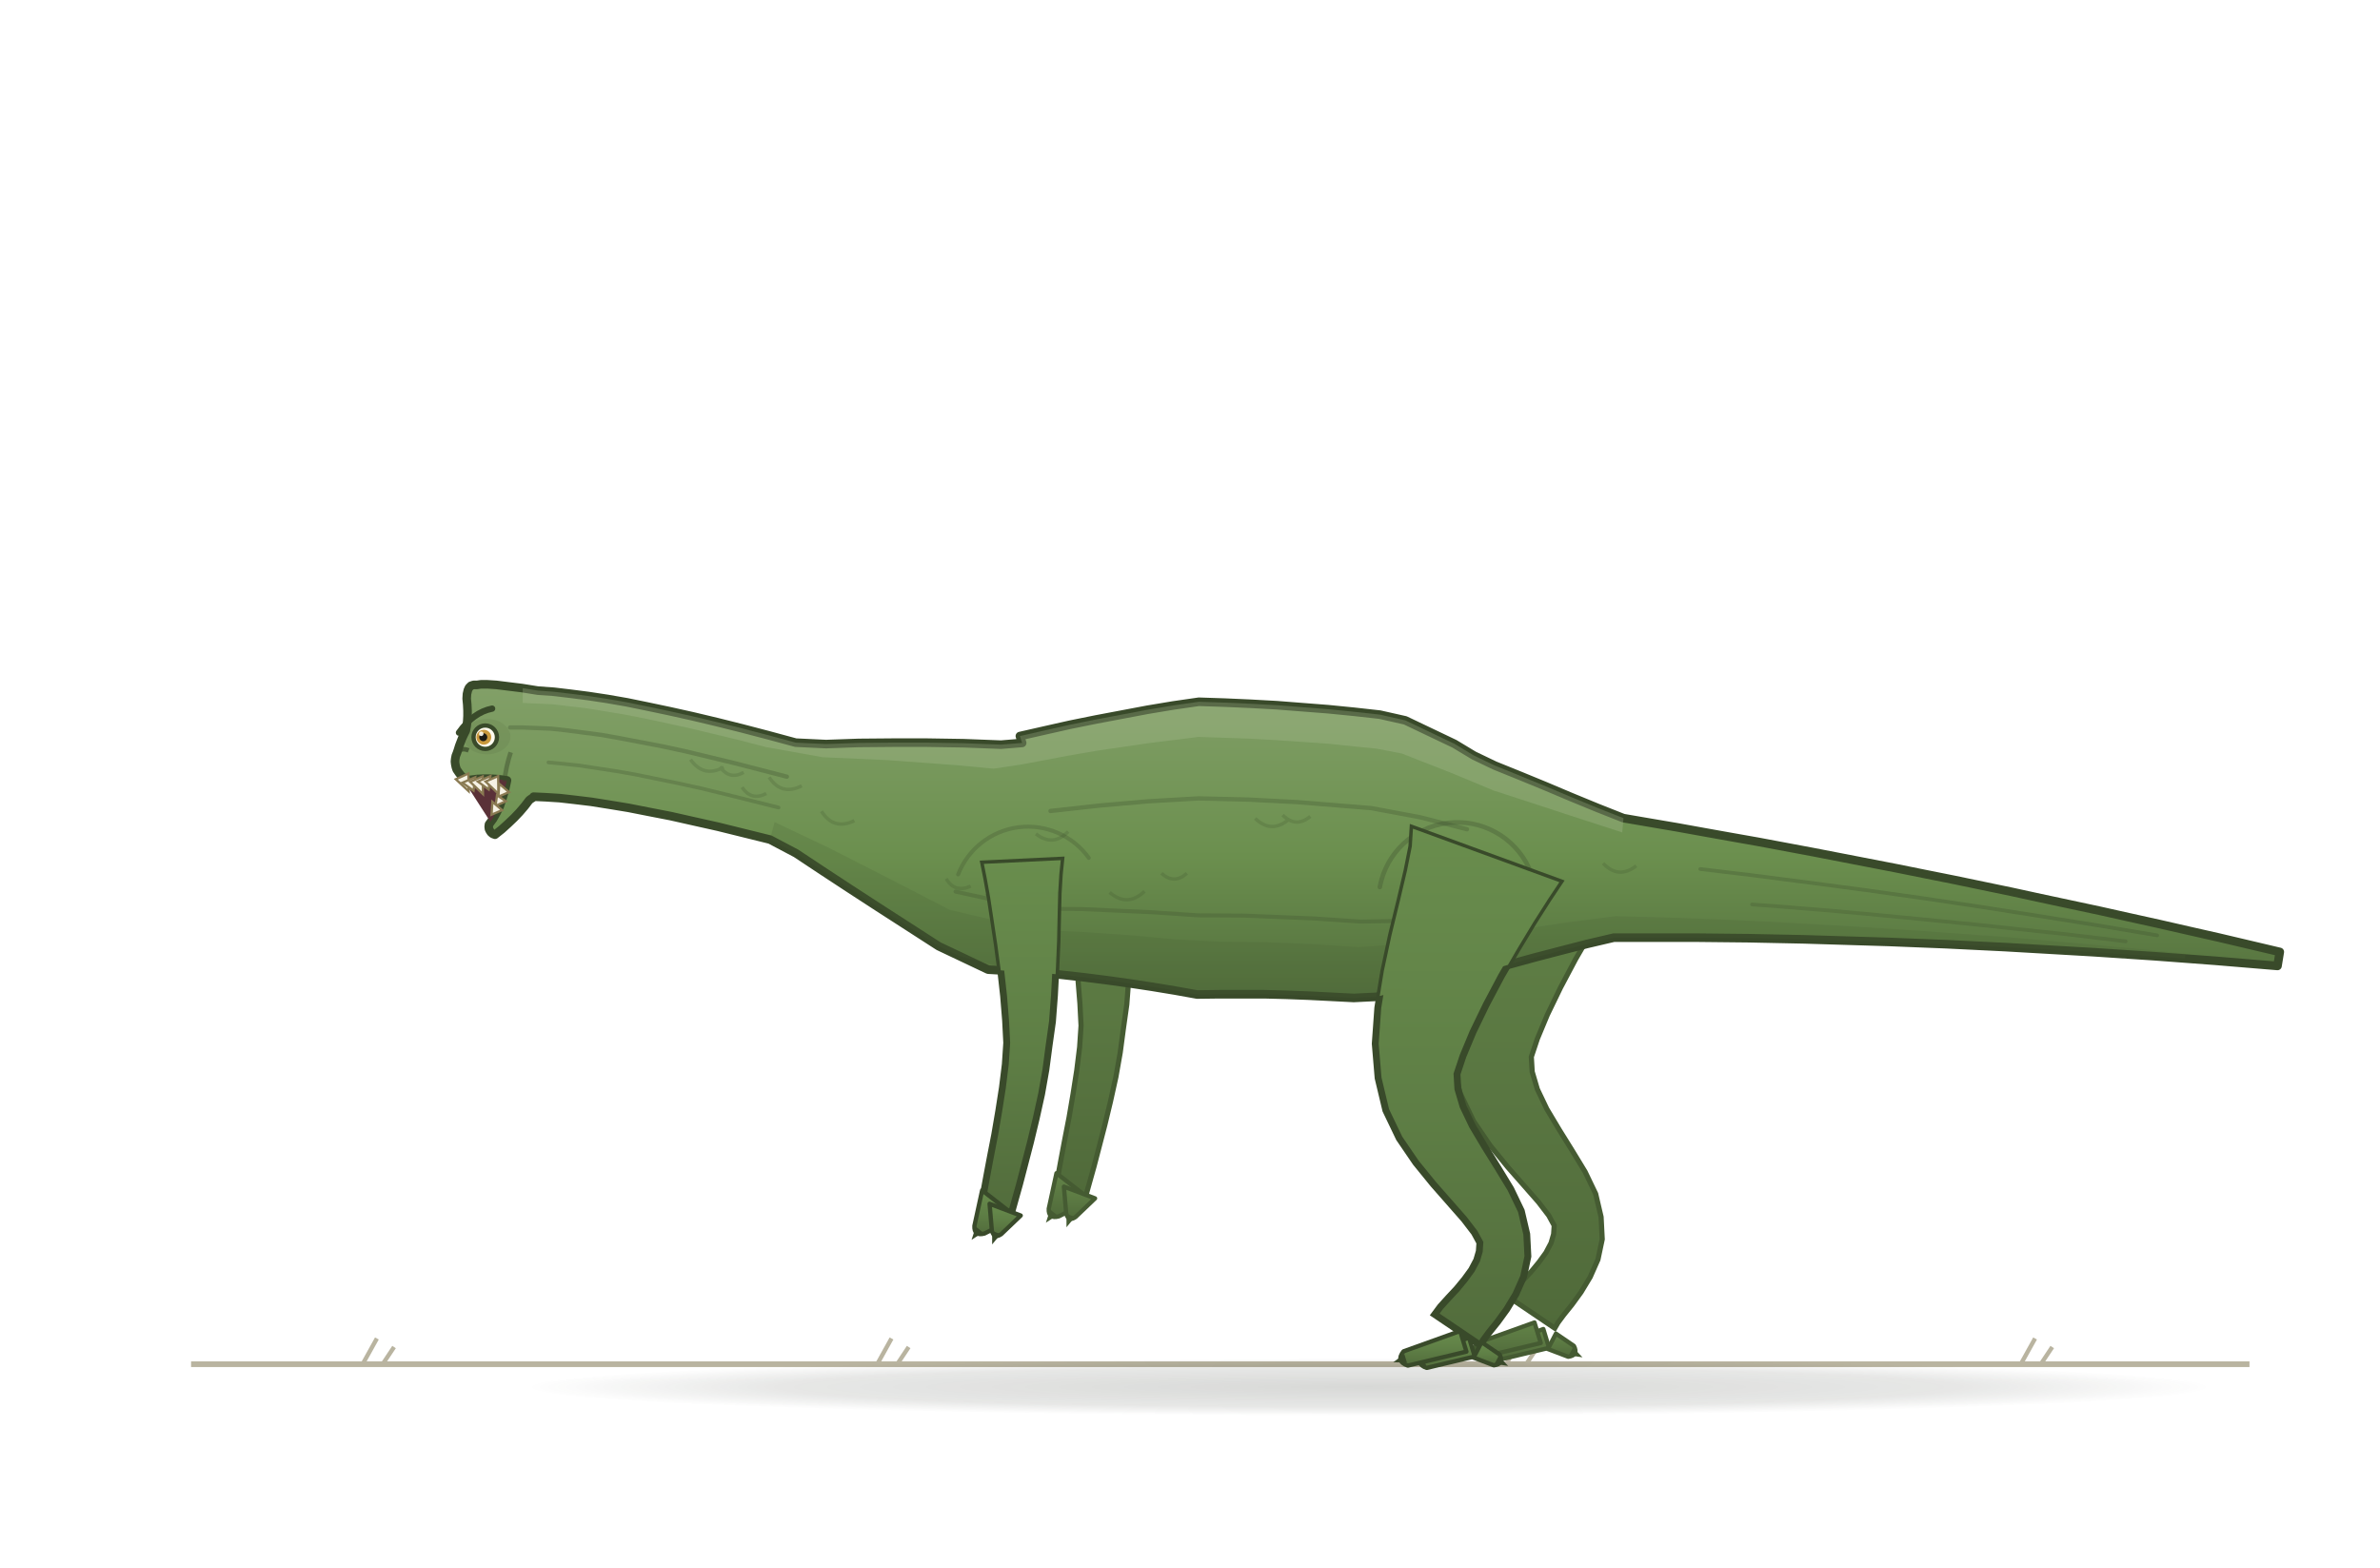
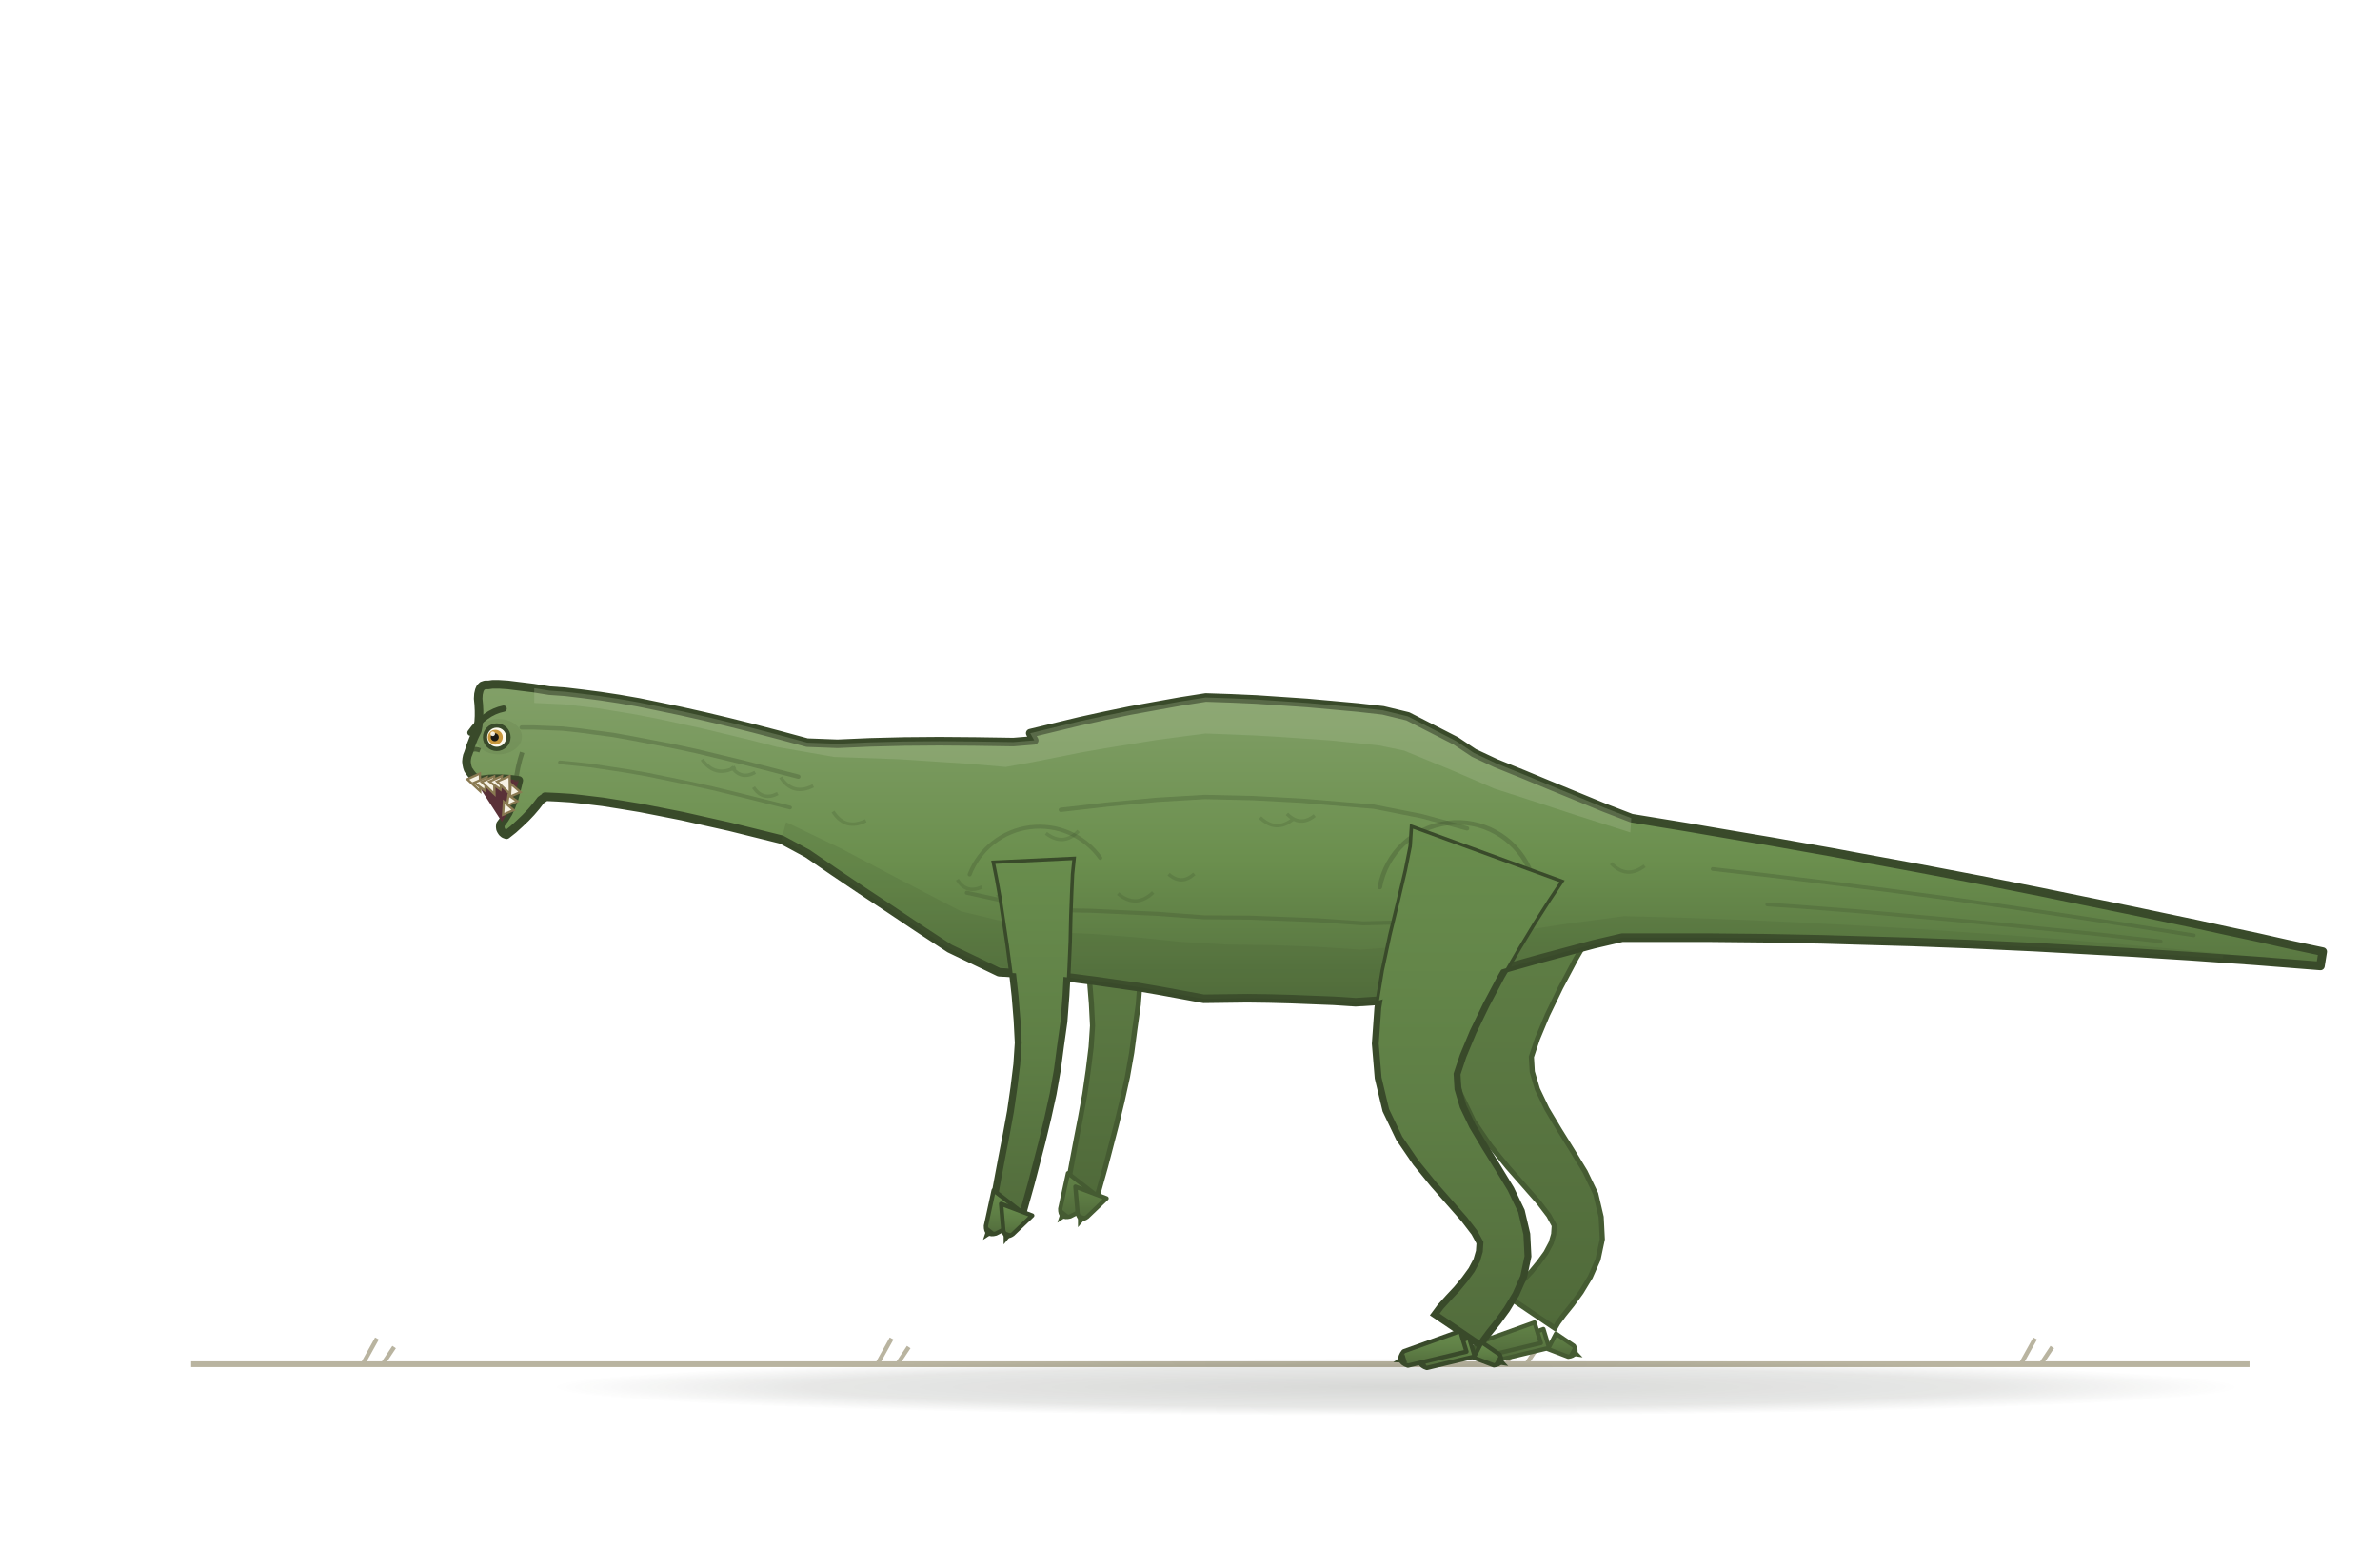
<svg xmlns="http://www.w3.org/2000/svg" viewBox="0 0 820 540" role="img" aria-label="Diploallus, a hybrid dinosaur">
-   <g transform="translate(448.9 470) scale(0.985) translate(-448.9 -470)">
+   <g transform="translate(450.3 470) scale(0.985) translate(-450.3 -470)">
    <defs>
      <clipPath id="bod-mix-diplodocus-allosaurus">
-         <path d="M790.6 325.8L780 323.3L769.4 320.8L758.8 318.4L748.3 316L737.9 313.7L727.6 311.4L717.3 309.2L707 307L696.9 304.8L686.8 302.7L676.7 300.6L666.7 298.6L656.8 296.6L647 294.7L637.2 292.8L627.4 290.9L617.8 289.1L608.2 287.3L598.6 285.6L589.1 283.9L579.7 282.2L570.3 280.6L561 279L551.9 275.4L542.9 271.7L533.9 267.9L524.9 264.2L516 260.6L508.7 257.1L501.9 253L493.3 248.9L484.7 244.8L475.8 242.8L466.8 241.8L457.7 240.9L448.7 240.2L439.7 239.5L430.6 239L421.6 238.6L412.5 238.3L403.5 239.6L394.5 241.1L385.5 242.8L376.5 244.5L367.6 246.3L358.7 248.3L349.9 250.3L350.7 252.7L343.3 253.3L330.2 252.8L317.5 252.6L305.3 252.6L293.5 252.7L282.1 253.1L271.5 252.6L261.9 250L252.7 247.6L243.9 245.4L235.5 243.4L227.4 241.6L219.8 240L212.5 238.5L205.6 237.3L199 236.3L192.8 235.5L186.9 234.8L181.3 234.4L175.7 233.5L170.8 232.9L166.8 232.4L163.7 232.2L161.4 232.2L160 232.4L158.8 232.4L157.9 232.7L157.2 233.4L156.8 234.3L156.5 235.6L156.4 237.2L156.6 239.3L156.7 241.4L156.7 243.3L156.6 245.1L156.4 246.8L156.1 248.4L155.4 249.8L154.8 251.1L154.3 252.4L153.8 253.7L153.4 255L153 256.2L152.6 257.2L152.4 258.2L152.3 259.2L152.4 260.1L152.6 261.1L152.9 262L153.8 263.3L154.6 264.3L155.5 265L156.3 265.4L157.1 265.6L157.9 265.6L160.1 265.3L162.2 265.2L164.3 265.2L166.4 265.3L168.5 265.5L170.5 265.8L169.8 269.1L168.9 272.1L168 274.8L166.8 277.2L165.6 279.3L164.2 281.2L164.1 282L164.2 282.8L164.5 283.4L164.9 284L165.5 284.5L166.3 284.8L168.7 282.9L170.9 280.9L173 278.9L174.9 276.9L176.7 274.8L178.3 272.7L179 272.2L179.5 271.9L179.9 271.6L180 271.5L180 271.5L179.8 271.5L179.8 271.5L184.1 271.7L188.9 272L194.2 272.6L200 273.3L206.3 274.3L213 275.4L220.1 276.8L227.8 278.3L235.8 280.1L244.3 282L253.2 284.2L262.5 286.5L271.6 291.3L280.8 297.4L290.4 303.7L300.4 310.2L310.8 316.9L321.5 323.8L338.8 332L356.4 333L364.5 333.8L372.5 334.7L380.4 335.7L388.3 336.8L396.2 338L404.1 339.3L411.9 340.7L419.7 340.6L427.5 340.6L435.4 340.6L443.2 340.8L451 341.1L458.9 341.5L466.7 341.9L474.7 341.5L482.9 339.3L491.2 337.2L501.3 335.4L511.7 332.9L520.7 330.3L529.8 327.8L539 325.4L548.3 323L557.7 320.8L566.9 320.8L576.3 320.8L585.7 320.8L595.2 320.9L604.8 321L614.5 321.2L624.2 321.4L634 321.7L643.9 322L653.8 322.3L663.8 322.7L673.9 323.1L684.1 323.6L694.3 324.1L704.7 324.7L715.1 325.3L725.5 325.9L736.1 326.6L746.7 327.3L757.4 328.1L768.1 328.9L778.9 329.8L789.8 330.7Z" />
+         <path d="M805.6 325.7L794.3 323.3L783.2 320.8L772 318.4L761 316L750 313.7L739.1 311.4L728.3 309.2L717.5 307L706.8 304.8L696.2 302.7L685.6 300.6L675.1 298.6L664.6 296.6L654.3 294.7L643.9 292.8L633.7 290.9L623.5 289.1L613.4 287.3L603.3 285.6L593.3 283.9L583.4 282.2L573.6 280.6L563.8 279L554.2 275.3L544.7 271.4L535.2 267.5L525.8 263.6L516.4 259.8L508.7 256.2L502.4 252L494 247.7L485.6 243.4L476.9 241.3L468 240.3L459.2 239.5L450.3 238.7L441.5 238.1L432.6 237.5L423.7 237.1L414.9 236.8L406 238.2L397.1 239.8L388.3 241.4L379.6 243.2L370.9 245.1L362.2 247.2L353.5 249.3L354.9 251.8L347.6 252.4L334.4 252.2L321.7 252.1L309.4 252.2L297.5 252.5L286.1 253L275.5 252.6L265.9 250L256.7 247.6L247.9 245.4L239.5 243.4L231.5 241.6L223.8 240L216.5 238.5L209.6 237.3L203 236.3L196.8 235.5L190.9 234.8L185.3 234.4L179.7 233.5L174.8 232.9L170.8 232.4L167.7 232.2L165.4 232.2L164 232.4L162.8 232.4L161.9 232.7L161.2 233.4L160.8 234.3L160.5 235.6L160.4 237.2L160.6 239.3L160.7 241.4L160.7 243.3L160.6 245.1L160.4 246.8L160.1 248.4L159.4 249.8L158.8 251.1L158.3 252.4L157.8 253.7L157.4 255L157 256.2L156.6 257.2L156.4 258.2L156.3 259.2L156.4 260.1L156.6 261.1L156.9 262L157.8 263.3L158.6 264.3L159.5 265L160.3 265.4L161.1 265.6L161.9 265.6L164.1 265.3L166.2 265.2L168.4 265.2L170.4 265.3L172.5 265.5L174.6 265.8L173.8 269.1L173 272.1L172 274.8L170.9 277.2L169.6 279.3L168.2 281.2L168.1 282L168.2 282.8L168.5 283.4L168.9 284L169.5 284.5L170.3 284.8L172.7 282.9L174.9 280.9L177 278.9L178.9 276.9L180.7 274.8L182.3 272.7L183 272.2L183.5 271.9L183.9 271.6L184 271.5L184 271.5L183.8 271.5L183.8 271.5L188.1 271.7L192.9 272L198.2 272.6L204 273.3L210.3 274.3L217 275.4L224.2 276.8L231.8 278.3L239.8 280.1L248.3 282L257.2 284.2L266.5 286.5L275.6 291.4L284.8 297.7L294.3 304.1L304.3 310.7L314.6 317.6L325.3 324.6L342.6 332.9L360.4 334L368.2 334.9L376 335.9L383.7 337L391.4 338.1L399 339.4L406.6 340.8L414.2 342.2L421.8 342.1L429.4 342L436.9 342.1L444.5 342.3L452.1 342.6L459.7 342.9L467.3 343.4L475.1 342.9L483.1 340.5L491.1 338.2L501.3 336.3L512.3 333.7L521.7 331L531.3 328.3L541 325.7L550.7 323.1L560.6 320.8L570.4 320.8L580.2 320.8L590.1 320.8L600.1 320.9L610.2 321L620.4 321.2L630.6 321.4L640.9 321.7L651.3 322L661.8 322.3L672.3 322.7L682.9 323.1L693.6 323.6L704.4 324.1L715.3 324.7L726.2 325.3L737.2 325.9L748.3 326.6L759.4 327.3L770.7 328.1L782 328.9L793.4 329.8L804.8 330.7Z" />
      </clipPath>
      <linearGradient id="gb-mix-diplodocus-allosaurus" x1="0" y1="0" x2="0" y2="1">
        <stop offset="0" stop-color="#82a068" />
        <stop offset="0.55" stop-color="#6b8f4e" />
        <stop offset="1" stop-color="#536f3d" />
      </linearGradient>
      <linearGradient id="gl-mix-diplodocus-allosaurus" x1="0" y1="0" x2="0" y2="1">
        <stop offset="0" stop-color="#698d4d" />
        <stop offset="0.55" stop-color="#5e7e45" />
        <stop offset="1" stop-color="#526c3c" />
      </linearGradient>
      <linearGradient id="gf-mix-diplodocus-allosaurus" x1="0" y1="0" x2="0" y2="1">
        <stop offset="0" stop-color="#628347" />
        <stop offset="0.55" stop-color="#597641" />
        <stop offset="1" stop-color="#506a3a" />
      </linearGradient>
      <radialGradient id="sh-mix-diplodocus-allosaurus">
        <stop offset="0" stop-color="#23281e" stop-opacity="0.18" />
        <stop offset="0.7" stop-color="#23281e" stop-opacity="0.11" />
        <stop offset="1" stop-color="#23281e" stop-opacity="0" />
      </radialGradient>
    </defs>
    <line x1="60" y1="470" x2="780" y2="470" stroke="#b9b4a0" stroke-width="2" />
    <path d="M120 470l5 -9 M127 470l4 -6" stroke="#b9b4a0" stroke-width="1.5" fill="none" />
    <path d="M300 470l5 -9 M307 470l4 -6" stroke="#b9b4a0" stroke-width="1.5" fill="none" />
    <path d="M520 470l5 -9 M527 470l4 -6" stroke="#b9b4a0" stroke-width="1.5" fill="none" />
    <path d="M700 470l5 -9 M707 470l4 -6" stroke="#b9b4a0" stroke-width="1.5" fill="none" />
-     <ellipse cx="472" cy="478" rx="292.8" ry="10" fill="url(#sh-mix-diplodocus-allosaurus)" />
+     <ellipse cx="481.4" cy="478" rx="297.8" ry="10" fill="url(#sh-mix-diplodocus-allosaurus)" />
    <path d="M513.4 276.7L513 282.9L511.3 291.4L508.8 302L505.9 313.9L503.2 326.5L501.1 339.3L500.2 351.9L501.2 363.9L503.9 375.2L508.6 385L514.4 393.5L520.5 401L526.3 407.6L531.3 413.3L534.9 418L536.8 421.5L536.6 424.5L535.7 427.6L533.9 431L531.5 434.3L528.7 437.7L525.8 440.8L523 443.9L521 446.6L537 457.4L538.1 455.5L540.1 452.8L543 449.2L546.2 444.8L549.4 439.5L552.1 433.4L553.6 426.3L553.2 418.5L551.3 410.4L547.6 402.7L543.1 395.3L538.5 387.9L534.2 380.7L530.9 373.8L529.1 367.7L528.8 362.5L530.9 356.2L534.4 347.8L539 338.3L544.3 328.3L550 318.5L555.5 309.4L560.6 301.4L564.6 295.4Z" fill="url(#gf-mix-diplodocus-allosaurus)" stroke="#455b32" stroke-width="1.8" />
    <path d="M533 457.7L516.8 463.7Q514.3 467 518.2 468.3L535 464.3Z" fill="url(#gf-mix-diplodocus-allosaurus)" stroke="#455b32" stroke-width="1.5" stroke-linejoin="round" />
    <path d="M517 464.5L513.2 467.3L518 467.5Z" fill="#455b32" />
    <path d="M529.9 455.4L510.1 462.5Q507.3 466 511.6 467.5L532.1 462.6Z" fill="url(#gf-mix-diplodocus-allosaurus)" stroke="#455b32" stroke-width="1.5" stroke-linejoin="round" />
    <path d="M510.4 463.5L506.5 466.3L511.3 466.5Z" fill="#455b32" />
    <path d="M534.6 464.7L541.7 467.4Q545.4 466.9 543.7 463.6L537.4 459.3Z" fill="url(#gf-mix-diplodocus-allosaurus)" stroke="#455b32" stroke-width="1.5" stroke-linejoin="round" />
    <path d="M541.9 466.9L546.7 467.6L543.4 464.1Z" fill="#455b32" />
-     <path d="M390.2 287.7L389.7 292.6L389.3 299.2L389.1 307.2L388.9 316.1L388.5 325.5L388 335L387.3 344.2L386.1 352.7L385 361L383.5 369.5L381.6 378.1L379.6 386.4L377.6 394.1L375.8 401L374.2 406.7L373 411L362.5 408.8L363.2 404.3L364.3 398.3L365.6 391.4L367.1 383.7L368.5 375.5L369.8 367.2L370.8 359.1L371.3 351.6L370.9 343.8L370.2 335.2L369.2 326.2L368 317.2L366.7 308.6L365.5 300.7L364.3 294L363.3 289Z" fill="url(#gf-mix-diplodocus-allosaurus)" stroke="#455b32" stroke-width="1.8" />
-     <path d="M362.7 403.2L360 415.6Q359.8 419.3 363.5 418.3L374.8 412.6Z" fill="url(#gf-mix-diplodocus-allosaurus)" stroke="#455b32" stroke-width="1.5" stroke-linejoin="round" />
-     <path d="M360.5 415.9L359 420.5L363 417.9Z" fill="#455b32" />
-     <path d="M365.3 407.9L366.1 417.3Q366.9 420.3 369.4 418.5L376.2 412Z" fill="url(#gf-mix-diplodocus-allosaurus)" stroke="#455b32" stroke-width="1.5" stroke-linejoin="round" />
-     <path d="M366.2 417.4L366.2 422.1L369.2 418.5Z" fill="#455b32" />
-     <path d="M790.6 325.8L780 323.3L769.4 320.8L758.8 318.4L748.3 316L737.9 313.7L727.6 311.4L717.3 309.2L707 307L696.9 304.8L686.8 302.7L676.7 300.6L666.7 298.6L656.8 296.6L647 294.7L637.2 292.8L627.4 290.9L617.8 289.1L608.2 287.3L598.6 285.6L589.1 283.9L579.7 282.2L570.3 280.6L561 279L551.9 275.4L542.9 271.7L533.9 267.9L524.9 264.2L516 260.6L508.7 257.1L501.9 253L493.3 248.9L484.7 244.8L475.8 242.8L466.8 241.8L457.7 240.9L448.7 240.2L439.7 239.5L430.6 239L421.6 238.6L412.5 238.3L403.5 239.6L394.5 241.1L385.5 242.8L376.5 244.5L367.6 246.3L358.7 248.3L349.9 250.3L350.7 252.7L343.3 253.3L330.2 252.8L317.5 252.6L305.3 252.6L293.5 252.7L282.1 253.1L271.5 252.6L261.9 250L252.7 247.6L243.9 245.4L235.5 243.4L227.4 241.6L219.8 240L212.5 238.5L205.6 237.3L199 236.3L192.8 235.5L186.9 234.8L181.3 234.4L175.7 233.5L170.8 232.9L166.8 232.4L163.7 232.2L161.4 232.2L160 232.4L158.8 232.4L157.9 232.7L157.2 233.4L156.8 234.3L156.5 235.6L156.4 237.2L156.6 239.3L156.7 241.4L156.7 243.3L156.6 245.1L156.4 246.8L156.1 248.4L155.4 249.8L154.8 251.1L154.3 252.4L153.8 253.7L153.4 255L153 256.2L152.6 257.2L152.4 258.2L152.3 259.2L152.4 260.1L152.6 261.1L152.9 262L153.8 263.3L154.6 264.3L155.5 265L156.3 265.4L157.1 265.6L157.9 265.6L160.1 265.3L162.2 265.2L164.3 265.2L166.4 265.3L168.5 265.5L170.5 265.8L169.8 269.1L168.9 272.1L168 274.8L166.8 277.2L165.6 279.3L164.2 281.2L164.1 282L164.2 282.8L164.5 283.4L164.9 284L165.5 284.5L166.3 284.8L168.7 282.9L170.9 280.9L173 278.9L174.9 276.9L176.7 274.8L178.3 272.7L179 272.2L179.5 271.9L179.9 271.6L180 271.5L180 271.5L179.8 271.5L179.8 271.5L184.1 271.7L188.9 272L194.2 272.6L200 273.3L206.3 274.3L213 275.4L220.1 276.8L227.8 278.3L235.8 280.1L244.3 282L253.2 284.2L262.5 286.5L271.6 291.3L280.8 297.4L290.4 303.7L300.4 310.2L310.8 316.9L321.5 323.8L338.8 332L356.4 333L364.5 333.8L372.5 334.7L380.4 335.7L388.3 336.8L396.2 338L404.1 339.3L411.9 340.7L419.7 340.6L427.5 340.6L435.4 340.6L443.2 340.8L451 341.1L458.9 341.5L466.7 341.9L474.7 341.5L482.9 339.3L491.2 337.2L501.3 335.4L511.7 332.9L520.7 330.3L529.8 327.8L539 325.4L548.3 323L557.7 320.8L566.9 320.8L576.3 320.8L585.7 320.8L595.2 320.9L604.8 321L614.5 321.2L624.2 321.4L634 321.7L643.9 322L653.8 322.3L663.8 322.7L673.9 323.1L684.1 323.6L694.3 324.1L704.7 324.7L715.1 325.3L725.5 325.9L736.1 326.6L746.7 327.3L757.4 328.1L768.1 328.9L778.9 329.8L789.8 330.7Z" fill="url(#gb-mix-diplodocus-allosaurus)" stroke="#394a2a" stroke-width="3" stroke-linejoin="round" />
+     <path d="M394.2 287.7L393.7 292.6L393.4 299.2L393.1 307.2L392.9 316.1L392.5 325.5L392 335L391.3 344.2L390.1 352.7L389 361L387.5 369.5L385.6 378.1L383.6 386.4L381.6 394.1L379.8 401L378.2 406.7L377 411L366.5 408.8L367.2 404.3L368.3 398.3L369.6 391.4L371.1 383.7L372.6 375.5L373.8 367.2L374.8 359.1L375.3 351.6L374.9 343.8L374.2 335.2L373.2 326.2L372 317.2L370.7 308.6L369.5 300.7L368.3 294L367.3 289Z" fill="url(#gf-mix-diplodocus-allosaurus)" stroke="#455b32" stroke-width="1.8" />
+     <path d="M366.7 403.2L364 415.6Q363.9 419.3 367.5 418.3L378.8 412.6Z" fill="url(#gf-mix-diplodocus-allosaurus)" stroke="#455b32" stroke-width="1.5" stroke-linejoin="round" />
+     <path d="M364.5 415.9L363 420.5L367 417.9Z" fill="#455b32" />
+     <path d="M369.3 407.9L370.1 417.3Q370.9 420.3 373.4 418.5L380.2 412Z" fill="url(#gf-mix-diplodocus-allosaurus)" stroke="#455b32" stroke-width="1.5" stroke-linejoin="round" />
+     <path d="M370.2 417.4L370.2 422.1L373.2 418.5Z" fill="#455b32" />
+     <path d="M805.6 325.7L794.3 323.3L783.2 320.8L772 318.4L761 316L750 313.7L739.1 311.4L728.3 309.2L717.5 307L706.8 304.8L696.2 302.7L685.6 300.6L675.1 298.6L664.6 296.6L654.3 294.7L643.9 292.8L633.7 290.9L623.5 289.1L613.4 287.3L603.3 285.6L593.3 283.9L583.4 282.2L573.6 280.6L563.8 279L554.2 275.3L544.7 271.4L535.2 267.5L525.8 263.6L516.4 259.8L508.7 256.2L502.4 252L494 247.7L485.6 243.4L476.9 241.3L468 240.3L459.2 239.5L450.3 238.7L441.5 238.1L432.6 237.5L423.7 237.1L414.9 236.8L406 238.2L397.1 239.8L388.3 241.4L379.6 243.2L370.9 245.1L362.2 247.2L353.5 249.3L354.9 251.8L347.6 252.4L334.4 252.2L321.7 252.1L309.4 252.2L297.5 252.5L286.1 253L275.5 252.6L265.9 250L256.7 247.6L247.9 245.4L239.5 243.4L231.5 241.6L223.8 240L216.5 238.5L209.6 237.3L203 236.3L196.8 235.5L190.9 234.8L185.3 234.4L179.7 233.5L174.8 232.9L170.8 232.4L167.7 232.2L165.4 232.2L164 232.4L162.8 232.4L161.9 232.7L161.2 233.4L160.8 234.3L160.5 235.6L160.4 237.2L160.6 239.3L160.7 241.4L160.7 243.3L160.6 245.1L160.4 246.8L160.1 248.4L159.4 249.8L158.8 251.1L158.3 252.4L157.8 253.7L157.4 255L157 256.2L156.6 257.2L156.4 258.2L156.3 259.2L156.4 260.1L156.6 261.1L156.9 262L157.8 263.3L158.6 264.3L159.5 265L160.3 265.4L161.1 265.6L161.9 265.6L164.1 265.3L166.2 265.2L168.4 265.2L170.4 265.3L172.5 265.5L174.6 265.8L173.8 269.1L173 272.1L172 274.8L170.9 277.2L169.6 279.3L168.2 281.2L168.1 282L168.2 282.8L168.5 283.4L168.9 284L169.5 284.5L170.3 284.8L172.7 282.9L174.9 280.9L177 278.9L178.9 276.9L180.7 274.8L182.3 272.7L183 272.2L183.5 271.9L183.9 271.6L184 271.5L184 271.5L183.8 271.5L183.8 271.5L188.1 271.7L192.9 272L198.2 272.6L204 273.3L210.3 274.3L217 275.4L224.2 276.8L231.8 278.3L239.8 280.1L248.3 282L257.2 284.2L266.5 286.5L275.6 291.4L284.8 297.7L294.3 304.1L304.3 310.7L314.6 317.6L325.3 324.6L342.6 332.9L360.4 334L368.2 334.9L376 335.9L383.7 337L391.4 338.1L399 339.4L406.6 340.8L414.2 342.2L421.8 342.1L429.4 342L436.9 342.1L444.5 342.3L452.1 342.6L459.7 342.9L467.3 343.4L475.1 342.9L483.1 340.5L491.1 338.2L501.3 336.3L512.3 333.7L521.7 331L531.3 328.3L541 325.7L550.7 323.1L560.6 320.8L570.4 320.8L580.2 320.8L590.1 320.8L600.1 320.9L610.2 321L620.4 321.2L630.6 321.4L640.9 321.7L651.3 322L661.8 322.3L672.3 322.7L682.9 323.1L693.6 323.6L704.4 324.1L715.3 324.7L726.2 325.3L737.2 325.9L748.3 326.6L759.4 327.3L770.7 328.1L782 328.9L793.4 329.8L804.8 330.7Z" fill="url(#gb-mix-diplodocus-allosaurus)" stroke="#394a2a" stroke-width="3" stroke-linejoin="round" />
    <g clip-path="url(#bod-mix-diplodocus-allosaurus)">
-       <path d="M757.3 328.3L736 326.9L715 325.6L694.3 324.5L673.9 323.6L653.7 322.8L633.9 322.2L614.4 321.8L595.2 321.6L576.2 321.5L557.6 321.6L538.9 326.4L520.7 331.7L501.2 337L482.7 341.1L466.6 343.9L450.9 343.1L435.3 342.7L419.7 342.6L404.1 341.3L388.4 338.7L372.6 336.5L356.6 334.6L321.1 325.2L300.1 311.4L280.6 298.3L262.3 287.2L264.1 280.4L283.1 289.4L303.5 299.8L325.4 311.1L355.3 318.1L371.6 318.8L387.8 319.9L404 321.4L420.1 322.2L436.1 322.4L452.2 323.1L468.4 324.1L484.8 323L502.6 321.3L521.5 318.5L539.7 315.7L558.3 313.3L576.9 313.8L595.8 314.5L615 315.4L634.6 316.5L654.4 317.7L674.4 319.1L694.8 320.6L715.5 322.4L736.4 324.3L757.6 326.4Z" fill="#475d34" opacity="0.2" />
-       <path d="M561.1 278.2L543 270.6L525 262.9L516.1 259.1L502.1 251.4L484.9 242.9L476 240.8L457.9 238.9L439.8 237.5L430.7 237L412.5 236.2L394.4 239.2L376.5 242.7L367.5 244.5L349.8 248.7L343.7 251.9L330.6 251.5L305.6 251.5L282.3 252.4L262.1 249.3L252.9 246.9L235.6 242.7L219.9 239.3L212.6 237.8L199.1 235.6L187 234.1L176 233.5L176 238.7L186.6 239.2L198.5 240.6L211.8 242.8L219 244.2L234.6 247.6L251.7 251.7L260.9 254.1L280.9 257.7L303.5 258.7L327.9 260.5L340.7 261.7L350.7 260.2L368.2 256.9L377 255.4L394.7 252.8L412.4 250.6L430.3 251.2L439.2 251.7L456.9 252.9L474.7 254.7L483.5 256.4L500.6 263.1L515.5 269.3L524.4 272.2L542.4 278.1L560.6 284Z" fill="#b4c59f" opacity="0.26" />
+       <path d="M770.6 328.3L748.2 326.9L726.1 325.6L704.4 324.5L682.9 323.6L661.7 322.8L640.8 322.2L620.3 321.8L600.1 321.6L580.1 321.5L560.5 321.6L540.9 326.8L521.7 332.3L501.1 337.9L482.8 342.4L467.1 345.4L452 344.6L436.9 344.2L421.7 344.2L406.7 342.8L391.4 340.1L376.1 337.7L360.5 335.7L324.8 326L303.9 311.9L284.5 298.6L266.3 287.2L268.1 280.4L287.1 289.5L307.4 300.2L329.3 311.6L359.2 318.8L375 319.5L390.8 320.7L406.5 322.3L422.1 323.2L437.8 323.4L453.4 324L469.1 325L485 323.8L502.6 321.9L522.5 318.8L541.6 315.9L561.2 313.3L580.8 313.8L600.7 314.5L620.9 315.4L641.5 316.5L662.3 317.7L683.4 319.1L704.8 320.6L726.6 322.4L748.6 324.3L770.9 326.4Z" fill="#475d34" opacity="0.2" />
+       <path d="M563.8 278.2L544.8 270.3L525.9 262.3L516.5 258.3L502.6 250.3L485.8 241.4L477.1 239.3L459.3 237.4L441.6 236L432.7 235.4L414.9 234.7L397.1 237.8L379.5 241.4L370.8 243.3L353.4 247.6L348 251L334.8 250.8L309.7 251.1L286.4 252.3L266.1 249.3L256.9 246.9L239.6 242.7L223.9 239.3L216.6 237.8L203.1 235.6L191 234.1L180 233.5L180 238.7L190.6 239.2L202.5 240.6L215.8 242.8L223 244.2L238.6 247.6L255.7 251.7L264.9 254.1L284.9 257.6L307.6 258.4L332 260L344.9 261.1L354.4 259.4L371.5 256L380.1 254.5L397.4 251.7L414.8 249.4L432.2 250.1L440.9 250.6L458.3 251.8L475.7 253.6L484.3 255.4L501.1 262.3L515.9 268.7L525.3 271.7L544.2 277.9L563.4 284Z" fill="#b4c59f" opacity="0.26" />
    </g>
    <g clip-path="url(#bod-mix-diplodocus-allosaurus)">
      <g fill="none" stroke="#394a2a" stroke-width="1.2" opacity="0.2">
-         <path d="M292 279.9Q284.8 283.4 280.5 276.6" />
-         <path d="M332.7 302.8Q327.2 305.3 324.1 300.2" />
-         <path d="M261.2 270.4Q256 273.1 252.7 268.2" />
-         <path d="M393.5 304.6Q387.5 310.3 381.3 305" />
-         <path d="M408.3 298.3Q403.9 302.3 399.4 298.3" />
-         <path d="M565.5 295.7Q559.3 300.5 553.9 294.8" />
-         <path d="M443.8 279.6Q437.8 284.5 432.2 279.1" />
-         <path d="M347.2 306.8Q342 310.2 338.1 305.4" />
-         <path d="M519 313.5Q512.6 318.6 506.9 312.8" />
-         <path d="M253.3 263Q248.3 265.8 245 261" />
-         <path d="M246.3 261.2Q239.3 265 234.7 258.5" />
-         <path d="M366.8 283.7Q361.5 289.2 355.5 284.5" />
-         <path d="M273.6 267.7Q266.5 271.3 262.2 264.7" />
-         <path d="M451.5 278.4Q446.4 282.6 441.8 277.9" />
+         <path d="M296 279.9Q288.8 283.4 284.5 276.7" />
+         <path d="M336.6 303.1Q331.1 305.6 328 300.5" />
+         <path d="M265.2 270.4Q260 273.1 256.7 268.2" />
+         <path d="M396.5 305Q390.5 310.7 384.2 305.4" />
+         <path d="M410.9 298.5Q406.4 302.6 401.9 298.6" />
+         <path d="M568.4 295.7Q562.1 300.5 556.7 294.8" />
+         <path d="M445.5 279.3Q439.5 284.2 433.9 278.8" />
+         <path d="M351.2 307.1Q346 310.6 342 305.7" />
+         <path d="M519.5 313.9Q513.1 319 507.4 313.2" />
+         <path d="M257.3 263Q252.3 265.8 249 261" />
+         <path d="M250.4 261.2Q243.3 265 238.7 258.5" />
+         <path d="M370.4 283.5Q365.1 289 359 284.3" />
+         <path d="M277.6 267.7Q270.5 271.3 266.2 264.7" />
+         <path d="M453 278.1Q447.9 282.2 443.3 277.5" />
      </g>
      <g fill="none" stroke="#394a2a" stroke-linecap="round">
-         <path d="M268.4 264.5L249.8 259.7L232.8 255.6L224.9 253.9L210.3 251.1L203.6 249.9L191.4 248.3L185.9 247.7L176 247.3L171.6 247.3" stroke-width="1.5" opacity="0.3" />
-         <path d="M265.5 275.3L247.1 270.7L238.5 268.6L230.3 266.8L215.2 263.7L208.3 262.5L195.8 260.6L190.2 260L185 259.5" stroke-width="1.3" opacity="0.26" />
-         <path d="M506.3 282.9L489.9 278.7L472.8 275.5L446.9 273.4L429.6 272.5L412.3 272.1L395 273.1L377.8 274.6L360.6 276.5" stroke-width="1.5" opacity="0.28" />
-         <path d="M485.7 314.9L469.2 315.2L452.9 314.1L428.4 313.1L412.1 313L395.8 311.9L371.2 310.8L354.7 310.7L327.4 304.7" stroke-width="1.4" opacity="0.26" />
-         <path d="M747.7 320L726.8 316.5L706.2 313.2L685.8 310L665.7 307L645.9 304.2L626.3 301.6L607 299.1L587.9 296.8" stroke-width="1.3" opacity="0.28" />
-         <path d="M736.7 322.1L715.8 319.6L695.2 317.4L685 316.3L664.8 314.3L644.9 312.4L635.1 311.5L615.6 309.9L606 309.2" stroke-width="1.3" opacity="0.24" />
+         <path d="M272.4 264.5L253.8 259.7L236.8 255.6L228.9 253.9L214.3 251.1L207.6 249.9L195.5 248.3L189.9 247.7L180 247.3L175.6 247.3" stroke-width="1.5" opacity="0.3" />
+         <path d="M269.5 275.3L251.1 270.7L242.5 268.6L234.3 266.8L219.2 263.7L212.3 262.5L199.8 260.6L194.2 260L189 259.5" stroke-width="1.3" opacity="0.26" />
+         <path d="M506.3 282.6L490.4 278.3L473.7 275L448.4 272.9L431.5 272L414.6 271.6L397.8 272.6L380.9 274.2L364.2 276.1" stroke-width="1.5" opacity="0.28" />
+         <path d="M486 315.4L469.9 315.8L454 314.7L430.2 313.8L414.4 313.7L398.5 312.5L374.6 311.4L358.6 311.1L331.3 305.1" stroke-width="1.4" opacity="0.26" />
+         <path d="M760.5 320L738.4 316.5L716.7 313.2L695.3 310L674.1 307L653.2 304.2L632.6 301.6L612.3 299.1L592.2 296.8" stroke-width="1.3" opacity="0.28" />
+         <path d="M748.9 322.1L726.9 319.6L705.2 317.4L694.5 316.3L673.3 314.3L652.3 312.4L642 311.5L621.5 309.9L611.3 309.2" stroke-width="1.3" opacity="0.24" />
        <path d="M475.8 303.1A27.6 27.6 0 0 1 528 296.5" stroke-width="1.6" opacity="0.3" />
-         <path d="M328.3 298.7A26.2 26.2 0 0 1 374 292.9" stroke-width="1.4" opacity="0.26" />
+         <path d="M332.3 298.7A26.2 26.2 0 0 1 378 292.9" stroke-width="1.4" opacity="0.26" />
      </g>
    </g>
-     <path d="M170.5 265.8L168.5 265.5L166.4 265.3L164.3 265.2L162.2 265.2L160.1 265.3L157.9 265.6L157.1 265.6L156.3 265.4L155.5 265L154.6 264.3L153.8 263.3L152.9 262L164.7 280.3L165.7 278.7L166.6 276.7L167.6 274.5L168.6 271.9L169.6 269L170.5 265.8Z" fill="#5a3138" />
-     <path d="M169.6 266.2Q170.1 261.1 171.8 256" fill="none" stroke="#394a2a" stroke-width="1.6" opacity="0.45" />
-     <path d="M157.1 255.3Q153.7 253.9 152.4 257.3" fill="none" stroke="#394a2a" stroke-width="1.6" opacity="0.75" />
+     <path d="M174.6 265.8L172.5 265.5L170.4 265.3L168.4 265.2L166.2 265.2L164.1 265.3L161.9 265.6L161.1 265.6L160.3 265.4L159.5 265L158.6 264.3L157.8 263.3L156.9 262L168.7 280.3L169.7 278.7L170.6 276.7L171.6 274.5L172.6 271.9L173.6 269L174.6 265.8Z" fill="#5a3138" />
+     <path d="M173.6 266.2Q174.1 261.1 175.8 256" fill="none" stroke="#394a2a" stroke-width="1.6" opacity="0.45" />
+     <path d="M161.1 255.3Q157.7 253.9 156.4 257.3" fill="none" stroke="#394a2a" stroke-width="1.6" opacity="0.75" />
    <g opacity="1">
-       <path d="M157 263.4L157.1 269.6L152.6 265.4Z" fill="#f6f2e4" stroke="#8a7a52" stroke-width="0.8" />
-       <path d="M159.4 264.7L158.8 269.4L154.9 266.6Z" fill="#f6f2e4" stroke="#8a7a52" stroke-width="0.8" />
-       <path d="M162 264.4L162.1 270.6L157.6 266.3Z" fill="#f6f2e4" stroke="#8a7a52" stroke-width="0.8" />
-       <path d="M164.7 264.3L164.1 269L160.3 266.2Z" fill="#f6f2e4" stroke="#8a7a52" stroke-width="0.8" />
-       <path d="M167.4 264.3L167.5 270.5L163 266.2Z" fill="#f6f2e4" stroke="#8a7a52" stroke-width="0.8" />
-       <path d="M171.2 269.9L167.8 267L167.5 271.5Z" fill="#f6f2e4" stroke="#8a7a52" stroke-width="0.8" />
-       <path d="M170.1 273.1L167 271L166.5 274.7Z" fill="#f6f2e4" stroke="#8a7a52" stroke-width="0.8" />
-       <path d="M168.8 276.2L165.4 273.3L165.1 277.8Z" fill="#f6f2e4" stroke="#8a7a52" stroke-width="0.8" />
+       <path d="M161 263.4L161.1 269.6L156.6 265.4Z" fill="#f6f2e4" stroke="#8a7a52" stroke-width="0.8" />
+       <path d="M163.4 264.7L162.8 269.4L159 266.6Z" fill="#f6f2e4" stroke="#8a7a52" stroke-width="0.8" />
+       <path d="M166 264.4L166.1 270.6L161.6 266.3Z" fill="#f6f2e4" stroke="#8a7a52" stroke-width="0.8" />
+       <path d="M168.7 264.3L168.2 269L164.3 266.2Z" fill="#f6f2e4" stroke="#8a7a52" stroke-width="0.8" />
+       <path d="M171.4 264.3L171.5 270.5L167 266.2Z" fill="#f6f2e4" stroke="#8a7a52" stroke-width="0.8" />
+       <path d="M175.2 269.9L171.8 267L171.5 271.5Z" fill="#f6f2e4" stroke="#8a7a52" stroke-width="0.8" />
+       <path d="M174.1 273.1L171 271L170.5 274.7Z" fill="#f6f2e4" stroke="#8a7a52" stroke-width="0.8" />
+       <path d="M172.8 276.2L169.4 273.3L169.1 277.8Z" fill="#f6f2e4" stroke="#8a7a52" stroke-width="0.8" />
    </g>
-     <ellipse cx="163.5" cy="250.5" rx="8.2" ry="6.2" fill="#394a2a" opacity="0.1" />
-     <circle cx="162.9" cy="250.7" r="4.1" fill="#fdfaef" stroke="#394a2a" stroke-width="1.5" />
-     <circle cx="162.4" cy="250.7" r="2.6" fill="#c9983d" />
-     <circle cx="162.2" cy="250.7" r="1.4" fill="#1c1a14" />
-     <circle cx="161.5" cy="249.5" r="0.8" fill="#fdfaef" opacity="0.9" />
-     <path d="M165.3 240.7Q158.7 242 153.7 249.1" fill="none" stroke="#394a2a" stroke-width="2.2" stroke-linecap="round" />
+     <ellipse cx="167.5" cy="250.5" rx="8.2" ry="6.2" fill="#394a2a" opacity="0.1" />
+     <circle cx="166.9" cy="250.7" r="4.1" fill="#fdfaef" stroke="#394a2a" stroke-width="1.5" />
+     <circle cx="166.4" cy="250.7" r="2.6" fill="#c9983d" />
+     <circle cx="166.2" cy="250.7" r="1.4" fill="#1c1a14" />
+     <circle cx="165.5" cy="249.5" r="0.8" fill="#fdfaef" opacity="0.9" />
+     <path d="M169.3 240.7Q162.7 242 157.7 249.1" fill="none" stroke="#394a2a" stroke-width="2.2" stroke-linecap="round" />
    <path d="M487.4 282.7L487 288.9L485.3 297.4L482.8 308L479.9 319.9L477.2 332.5L475.1 345.3L474.2 357.9L475.2 369.9L477.9 381.2L482.6 391L488.4 399.5L494.5 407L500.3 413.6L505.3 419.3L508.9 424L510.8 427.5L510.6 430.5L509.7 433.6L507.9 437L505.5 440.3L502.7 443.7L499.8 446.8L497 449.9L495 452.6L511 463.4L512.1 461.5L514.1 458.8L517 455.2L520.2 450.8L523.4 445.5L526.1 439.4L527.6 432.3L527.2 424.5L525.3 416.4L521.6 408.7L517.1 401.3L512.5 393.9L508.2 386.7L504.9 379.8L503.1 373.7L502.8 368.5L504.9 362.2L508.4 353.8L513 344.3L518.3 334.3L524 324.5L529.5 315.4L534.6 307.4L538.6 301.4Z" fill="url(#gl-mix-diplodocus-allosaurus)" stroke="#394a2a" stroke-width="2.4" />
    <g clip-path="url(#bod-mix-diplodocus-allosaurus)">
      <path d="M487.4 282.7L487 288.9L485.3 297.4L482.8 308L479.9 319.9L477.2 332.5L475.1 345.3L474.2 357.9L475.2 369.9L477.9 381.2L482.6 391L488.4 399.5L494.5 407L500.3 413.6L505.3 419.3L508.9 424L510.8 427.5L510.6 430.5L509.7 433.6L507.9 437L505.5 440.3L502.7 443.7L499.8 446.8L497 449.9L495 452.6L511 463.4L512.1 461.5L514.1 458.8L517 455.2L520.2 450.8L523.4 445.5L526.1 439.4L527.6 432.3L527.2 424.5L525.3 416.4L521.6 408.7L517.1 401.3L512.5 393.9L508.2 386.7L504.9 379.8L503.1 373.7L502.8 368.5L504.9 362.2L508.4 353.8L513 344.3L518.3 334.3L524 324.5L529.5 315.4L534.6 307.4L538.6 301.4Z" fill="url(#gl-mix-diplodocus-allosaurus)" />
    </g>
    <path d="M507 460.7L490.8 466.7Q488.3 470 492.2 471.3L509 467.3Z" fill="url(#gl-mix-diplodocus-allosaurus)" stroke="#394a2a" stroke-width="1.5" stroke-linejoin="round" />
    <path d="M491 467.5L487.2 470.3L492 470.5Z" fill="#394a2a" />
    <path d="M503.9 458.4L484.1 465.5Q481.3 469 485.6 470.5L506.1 465.6Z" fill="url(#gl-mix-diplodocus-allosaurus)" stroke="#394a2a" stroke-width="1.5" stroke-linejoin="round" />
    <path d="M484.4 466.5L480.5 469.3L485.3 469.5Z" fill="#394a2a" />
    <path d="M508.6 467.7L515.7 470.4Q519.4 469.9 517.7 466.6L511.4 462.3Z" fill="url(#gl-mix-diplodocus-allosaurus)" stroke="#394a2a" stroke-width="1.5" stroke-linejoin="round" />
    <path d="M515.9 469.9L520.7 470.6L517.4 467.1Z" fill="#394a2a" />
-     <path d="M364.2 293.7L363.7 298.6L363.3 305.2L363.1 313.2L362.9 322.1L362.5 331.5L362 341L361.3 350.2L360.1 358.7L359 367L357.5 375.5L355.6 384.1L353.6 392.4L351.6 400.1L349.8 407L348.2 412.7L347 417L336.5 414.8L337.2 410.3L338.3 404.3L339.6 397.4L341.1 389.7L342.5 381.5L343.8 373.2L344.8 365.1L345.3 357.6L344.9 349.8L344.2 341.2L343.2 332.2L342 323.2L340.7 314.6L339.5 306.7L338.3 300L337.3 295Z" fill="url(#gl-mix-diplodocus-allosaurus)" stroke="#394a2a" stroke-width="2.4" />
+     <path d="M368.2 293.7L367.7 298.6L367.4 305.2L367.1 313.2L366.9 322.1L366.5 331.5L366 341L365.3 350.2L364.1 358.7L363 367L361.5 375.5L359.6 384.1L357.6 392.4L355.6 400.1L353.8 407L352.2 412.7L351 417L340.5 414.8L341.2 410.3L342.3 404.3L343.6 397.4L345.1 389.7L346.6 381.5L347.8 373.2L348.8 365.1L349.3 357.6L348.9 349.8L348.2 341.2L347.2 332.2L346 323.2L344.7 314.6L343.5 306.7L342.3 300L341.3 295Z" fill="url(#gl-mix-diplodocus-allosaurus)" stroke="#394a2a" stroke-width="2.4" />
    <g clip-path="url(#bod-mix-diplodocus-allosaurus)">
-       <path d="M364.2 293.7L363.7 298.6L363.3 305.2L363.1 313.2L362.9 322.1L362.5 331.5L362 341L361.3 350.2L360.1 358.7L359 367L357.5 375.5L355.6 384.1L353.6 392.4L351.6 400.1L349.8 407L348.2 412.7L347 417L336.5 414.8L337.2 410.3L338.3 404.3L339.6 397.4L341.1 389.7L342.5 381.5L343.8 373.2L344.8 365.1L345.3 357.6L344.9 349.8L344.2 341.2L343.2 332.2L342 323.2L340.7 314.6L339.5 306.7L338.3 300L337.3 295Z" fill="url(#gl-mix-diplodocus-allosaurus)" />
+       <path d="M368.2 293.7L367.7 298.6L367.4 305.2L367.1 313.2L366.9 322.1L366.5 331.5L366 341L365.3 350.2L364.1 358.7L363 367L361.5 375.5L359.6 384.1L357.6 392.4L355.6 400.1L353.8 407L352.2 412.7L351 417L340.5 414.8L341.2 410.3L342.3 404.3L343.6 397.4L345.1 389.7L346.6 381.5L347.8 373.2L348.8 365.1L349.3 357.6L348.9 349.8L348.2 341.2L347.2 332.2L346 323.2L344.7 314.6L343.5 306.7L342.3 300L341.3 295Z" fill="url(#gl-mix-diplodocus-allosaurus)" />
    </g>
-     <path d="M336.7 409.2L334 421.6Q333.8 425.3 337.5 424.3L348.8 418.6Z" fill="url(#gl-mix-diplodocus-allosaurus)" stroke="#394a2a" stroke-width="1.5" stroke-linejoin="round" />
-     <path d="M334.5 421.9L333 426.5L337 423.9Z" fill="#394a2a" />
-     <path d="M339.3 413.9L340.1 423.3Q340.9 426.3 343.4 424.5L350.2 418Z" fill="url(#gl-mix-diplodocus-allosaurus)" stroke="#394a2a" stroke-width="1.5" stroke-linejoin="round" />
-     <path d="M340.2 423.4L340.2 428.1L343.2 424.5Z" fill="#394a2a" />
+     <path d="M340.7 409.2L338 421.6Q337.9 425.3 341.5 424.3L352.8 418.6Z" fill="url(#gl-mix-diplodocus-allosaurus)" stroke="#394a2a" stroke-width="1.5" stroke-linejoin="round" />
+     <path d="M338.5 421.9L337 426.5L341 423.9Z" fill="#394a2a" />
+     <path d="M343.3 413.9L344.1 423.3Q344.9 426.3 347.4 424.5L354.2 418Z" fill="url(#gl-mix-diplodocus-allosaurus)" stroke="#394a2a" stroke-width="1.5" stroke-linejoin="round" />
+     <path d="M344.2 423.4L344.2 428.1L347.2 424.5Z" fill="#394a2a" />
  </g>
</svg>
